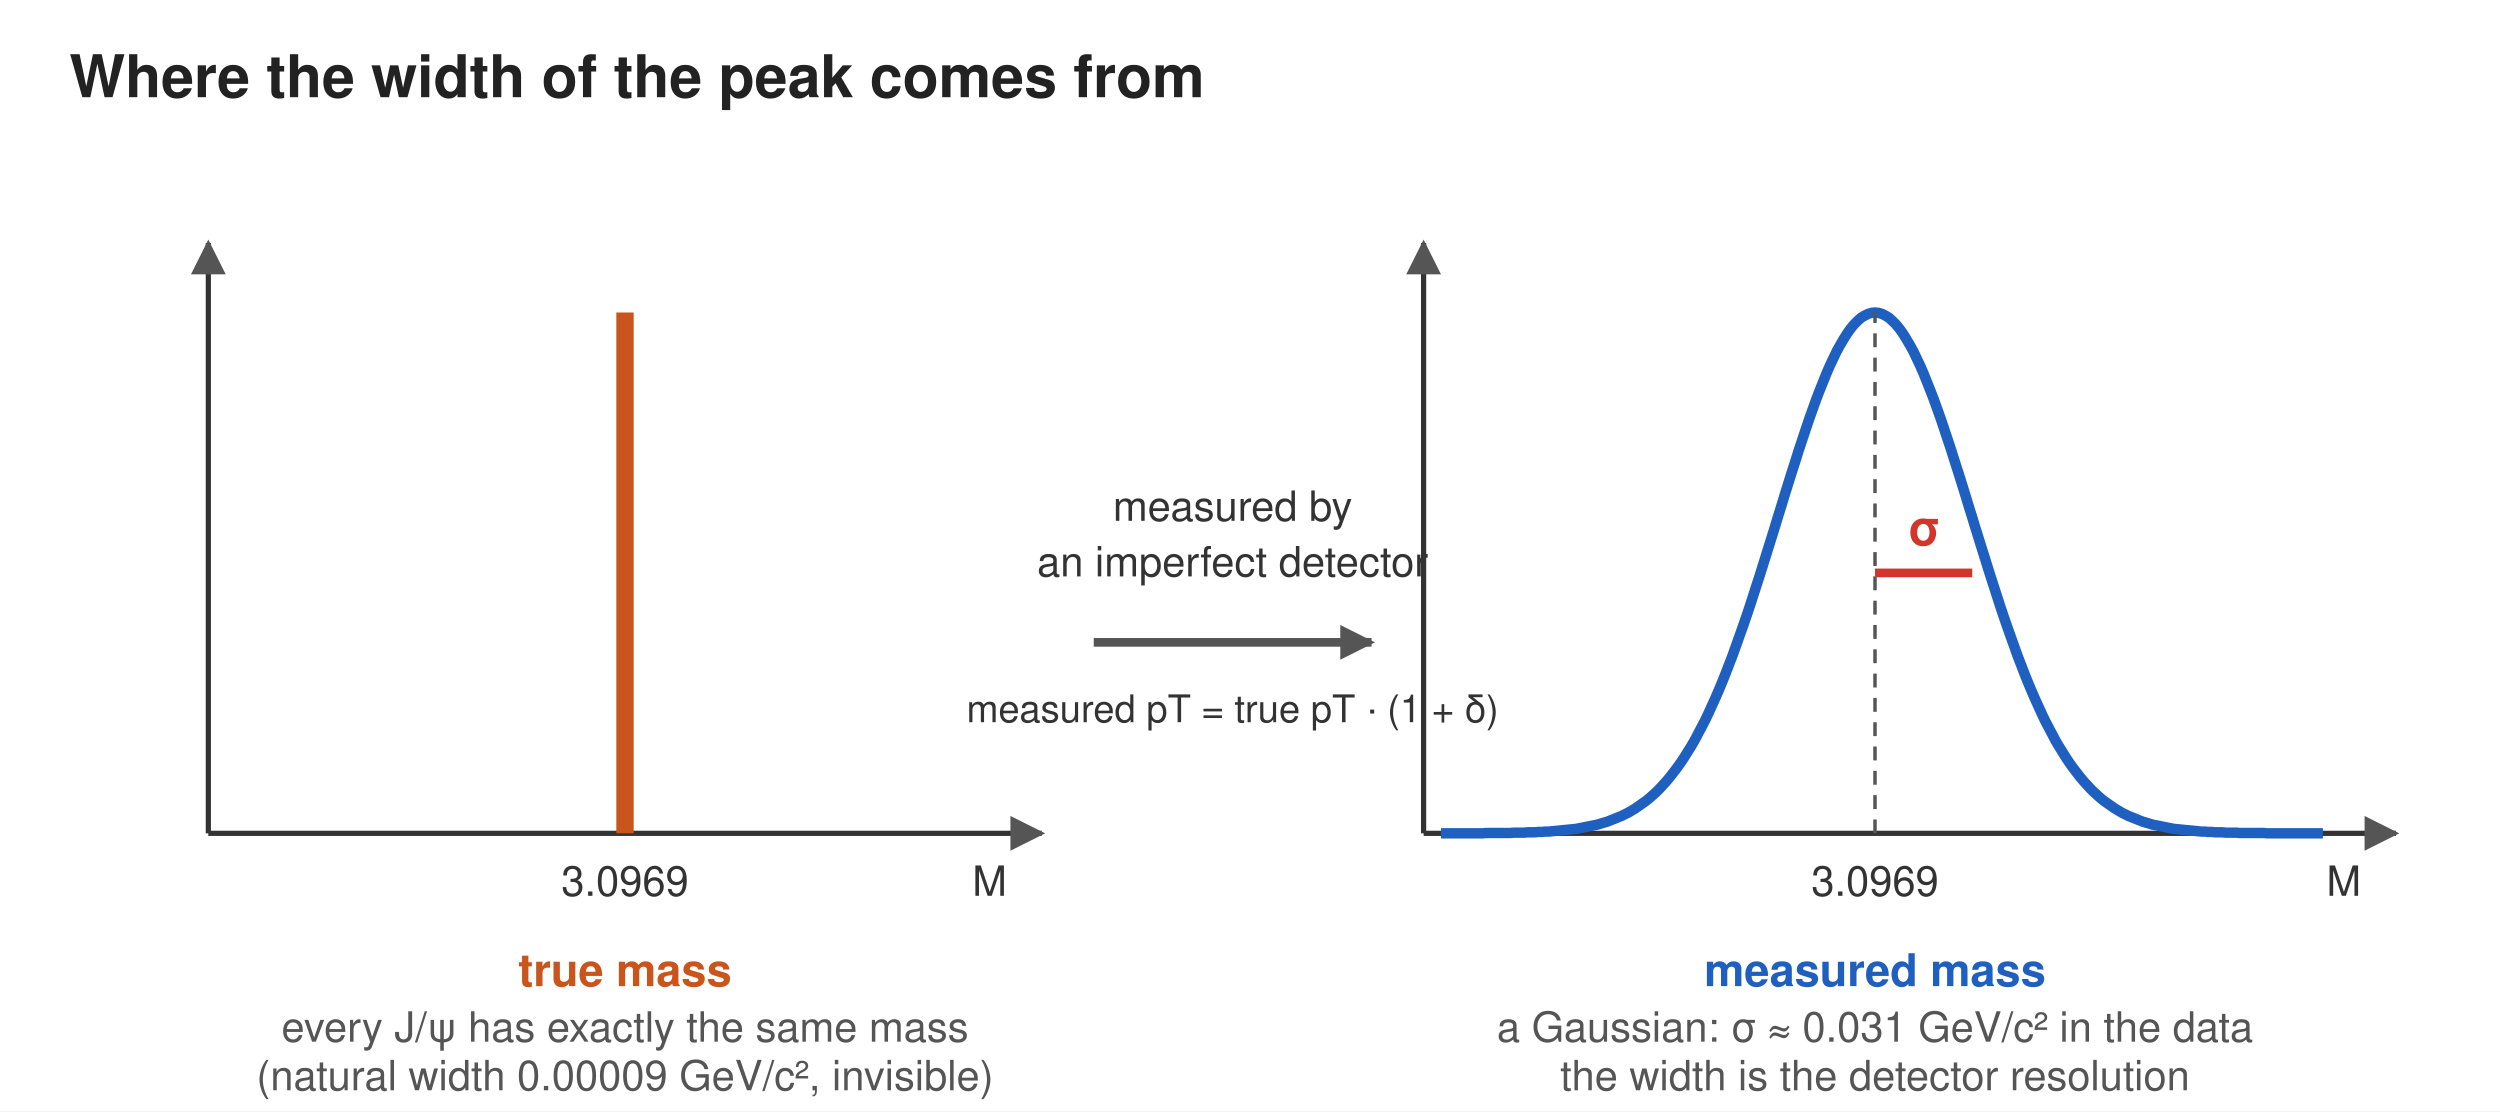
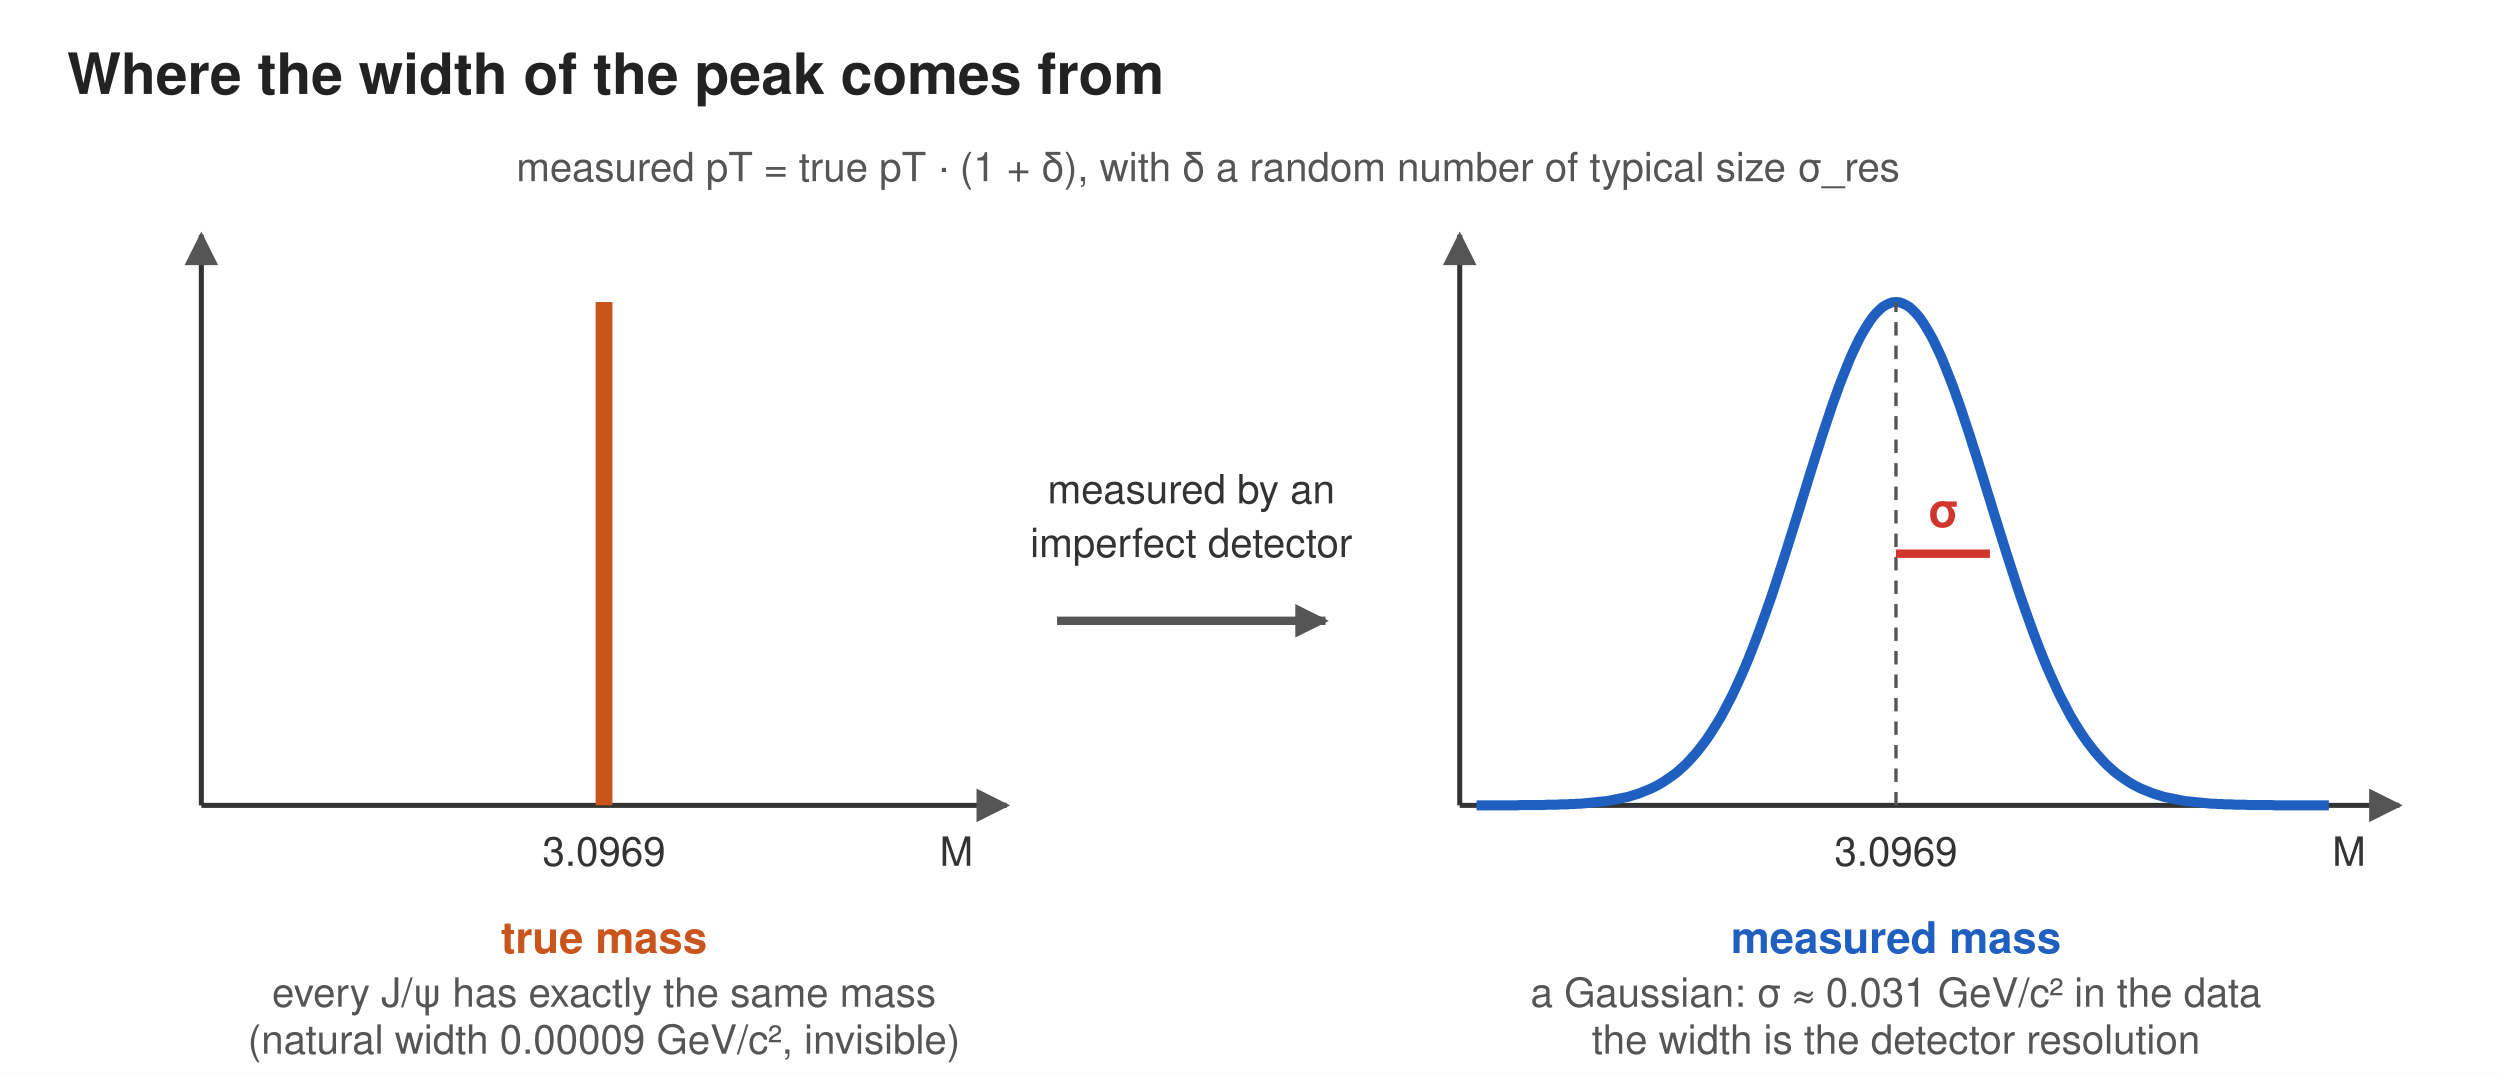
- <svg xmlns="http://www.w3.org/2000/svg" width="720" height="320" viewBox="0 0 720 320" font-family="Helvetica, Arial, sans-serif" font-size="13">
-   <rect width="720" height="320" fill="white" />
+ <svg xmlns="http://www.w3.org/2000/svg" width="745" height="320" viewBox="0 0 745 320" font-family="Helvetica, Arial, sans-serif" font-size="13">
+   <rect width="745" height="320" fill="white" />
  <defs>
    <marker id="ah" markerWidth="10" markerHeight="10" refX="9" refY="5" orient="auto" markerUnits="userSpaceOnUse">
      <path d="M0,0 L10,5 L0,10 z" fill="#555" />
    </marker>
  </defs>
  <text x="20" y="28" font-size="17" font-weight="bold" fill="#222">Where the width of the peak comes from</text>
  <line x1="60" y1="240" x2="300" y2="240" stroke="#333" stroke-width="1.5" marker-end="url(#ah)" />
  <line x1="60" y1="240" x2="60" y2="70" stroke="#333" stroke-width="1.5" marker-end="url(#ah)" />
  <line x1="180" y1="240" x2="180" y2="90" stroke="#c9541c" stroke-width="5" />
  <text x="180" y="258" text-anchor="middle" fill="#333" font-size="12">3.0969</text>
  <text x="290" y="258" text-anchor="end" fill="#333" font-size="12">M</text>
  <text x="180" y="284" text-anchor="middle" fill="#c9541c" font-weight="bold">true mass</text>
  <text x="180" y="300" text-anchor="middle" fill="#555" font-size="12">every J/ψ has exactly the same mass</text>
  <text x="180" y="314" text-anchor="middle" fill="#555" font-size="12">(natural width 0.00009 GeV/c², invisible)</text>
  <line x1="315" y1="185" x2="395" y2="185" stroke="#555" stroke-width="2.5" marker-end="url(#ah)" />
-   <text x="355" y="150" text-anchor="middle" fill="#333" font-size="12">measured by</text>
-   <text x="355" y="166" text-anchor="middle" fill="#333" font-size="12">an imperfect detector</text>
-   <text x="355" y="208" text-anchor="middle" fill="#333" font-size="11">measured pT = true pT · (1 + δ)</text>
-   <line x1="410" y1="240" x2="690" y2="240" stroke="#333" stroke-width="1.5" marker-end="url(#ah)" />
-   <line x1="410" y1="240" x2="410" y2="70" stroke="#333" stroke-width="1.5" marker-end="url(#ah)" />
-   <polyline points="415,240.0 416,240.0 417,240.0 418,240.0 419,240.0 420,240.0 421,240.0 422,240.0 423,240.0 424,240.0 425,240.0 426,240.0 427,240.0 428,239.9 429,239.9 430,239.9 431,239.9 432,239.9 433,239.9 434,239.9 435,239.9 436,239.8 437,239.8 438,239.8 439,239.8 440,239.7 441,239.7 442,239.7 443,239.6 444,239.6 445,239.5 446,239.5 447,239.4 448,239.3 449,239.2 450,239.1 451,239.0 452,238.9 453,238.8 454,238.7 455,238.5 456,238.3 457,238.1 458,237.9 459,237.7 460,237.5 461,237.2 462,236.9 463,236.6 464,236.2 465,235.8 466,235.4 467,235.0 468,234.5 469,234.0 470,233.4 471,232.8 472,232.1 473,231.4 474,230.7 475,229.9 476,229.0 477,228.1 478,227.1 479,226.0 480,224.9 481,223.7 482,222.4 483,221.1 484,219.7 485,218.2 486,216.6 487,215.0 488,213.3 489,211.4 490,209.5 491,207.6 492,205.5 493,203.3 494,201.1 495,198.8 496,196.4 497,193.9 498,191.3 499,188.7 500,185.9 501,183.1 502,180.3 503,177.4 504,174.4 505,171.3 506,168.2 507,165.1 508,161.9 509,158.7 510,155.5 511,152.3 512,149.0 513,145.8 514,142.5 515,139.3 516,136.1 517,133.0 518,129.8 519,126.8 520,123.8 521,120.8 522,118.0 523,115.2 524,112.6 525,110.1 526,107.6 527,105.3 528,103.2 529,101.1 530,99.3 531,97.6 532,96.0 533,94.6 534,93.4 535,92.4 536,91.5 537,90.9 538,90.4 539,90.1 540,90.0 541,90.1 542,90.4 543,90.9 544,91.5 545,92.4 546,93.4 547,94.6 548,96.0 549,97.6 550,99.3 551,101.1 552,103.2 553,105.3 554,107.6 555,110.1 556,112.6 557,115.2 558,118.0 559,120.8 560,123.8 561,126.8 562,129.8 563,133.0 564,136.1 565,139.3 566,142.5 567,145.8 568,149.0 569,152.3 570,155.5 571,158.7 572,161.9 573,165.1 574,168.2 575,171.3 576,174.4 577,177.4 578,180.3 579,183.1 580,185.9 581,188.7 582,191.3 583,193.9 584,196.4 585,198.8 586,201.1 587,203.3 588,205.5 589,207.6 590,209.5 591,211.4 592,213.3 593,215.0 594,216.6 595,218.2 596,219.7 597,221.1 598,222.4 599,223.7 600,224.9 601,226.0 602,227.1 603,228.1 604,229.0 605,229.9 606,230.7 607,231.4 608,232.1 609,232.8 610,233.4 611,234.0 612,234.5 613,235.0 614,235.4 615,235.8 616,236.2 617,236.6 618,236.9 619,237.2 620,237.5 621,237.7 622,237.9 623,238.1 624,238.3 625,238.5 626,238.7 627,238.8 628,238.9 629,239.0 630,239.1 631,239.2 632,239.3 633,239.4 634,239.5 635,239.5 636,239.6 637,239.6 638,239.7 639,239.7 640,239.7 641,239.8 642,239.8 643,239.8 644,239.8 645,239.9 646,239.9 647,239.9 648,239.9 649,239.9 650,239.9 651,239.9 652,239.9 653,240.0 654,240.0 655,240.0 656,240.0 657,240.0 658,240.0 659,240.0 660,240.0 661,240.0 662,240.0 663,240.0 664,240.0 665,240.0 666,240.0 667,240.0 668,240.0 669,240.0" fill="none" stroke="#1f5fbf" stroke-width="3" />
-   <line x1="540" y1="240" x2="540" y2="90" stroke="#555" stroke-dasharray="4 3" />
-   <line x1="540" y1="165.0" x2="568" y2="165.0" stroke="#d1352b" stroke-width="2.5" />
-   <text x="554.0" y="157.0" text-anchor="middle" fill="#d1352b" font-weight="bold" font-size="14">σ</text>
-   <text x="540" y="258" text-anchor="middle" fill="#333" font-size="12">3.0969</text>
-   <text x="680" y="258" text-anchor="end" fill="#333" font-size="12">M</text>
-   <text x="540" y="284" text-anchor="middle" fill="#1f5fbf" font-weight="bold">measured mass</text>
-   <text x="540" y="300" text-anchor="middle" fill="#555" font-size="12">a Gaussian: σ ≈ 0.031 GeV/c² in the data</text>
-   <text x="540" y="314" text-anchor="middle" fill="#555" font-size="12">the width is the detector resolution</text>
+   <text x="355" y="150" text-anchor="middle" fill="#333" font-size="12">measured by an</text>
+   <text x="355" y="166" text-anchor="middle" fill="#333" font-size="12">imperfect detector</text>
+   <text x="360" y="54" text-anchor="middle" fill="#555" font-size="12">measured pT = true pT · (1 + δ), with δ a random number of typical size σ_res</text>
+   <g transform="translate(25,0)">
+     <line x1="410" y1="240" x2="690" y2="240" stroke="#333" stroke-width="1.5" marker-end="url(#ah)" />
+     <line x1="410" y1="240" x2="410" y2="70" stroke="#333" stroke-width="1.5" marker-end="url(#ah)" />
+     <polyline points="415,240.0 416,240.0 417,240.0 418,240.0 419,240.0 420,240.0 421,240.0 422,240.0 423,240.0 424,240.0 425,240.0 426,240.0 427,240.0 428,239.9 429,239.9 430,239.9 431,239.9 432,239.9 433,239.9 434,239.9 435,239.9 436,239.8 437,239.8 438,239.8 439,239.8 440,239.7 441,239.7 442,239.7 443,239.6 444,239.6 445,239.5 446,239.5 447,239.4 448,239.3 449,239.2 450,239.1 451,239.0 452,238.9 453,238.8 454,238.7 455,238.5 456,238.3 457,238.1 458,237.9 459,237.7 460,237.5 461,237.2 462,236.9 463,236.6 464,236.2 465,235.8 466,235.4 467,235.0 468,234.5 469,234.0 470,233.4 471,232.8 472,232.1 473,231.4 474,230.7 475,229.9 476,229.0 477,228.1 478,227.1 479,226.0 480,224.9 481,223.7 482,222.4 483,221.1 484,219.7 485,218.2 486,216.6 487,215.0 488,213.3 489,211.4 490,209.5 491,207.6 492,205.5 493,203.3 494,201.1 495,198.8 496,196.4 497,193.9 498,191.3 499,188.7 500,185.9 501,183.1 502,180.3 503,177.4 504,174.4 505,171.3 506,168.2 507,165.1 508,161.9 509,158.7 510,155.5 511,152.3 512,149.0 513,145.8 514,142.5 515,139.3 516,136.1 517,133.0 518,129.8 519,126.8 520,123.8 521,120.8 522,118.0 523,115.2 524,112.6 525,110.1 526,107.6 527,105.3 528,103.2 529,101.1 530,99.3 531,97.6 532,96.0 533,94.6 534,93.4 535,92.4 536,91.5 537,90.9 538,90.4 539,90.1 540,90.0 541,90.1 542,90.4 543,90.9 544,91.5 545,92.4 546,93.4 547,94.6 548,96.0 549,97.6 550,99.3 551,101.1 552,103.2 553,105.3 554,107.6 555,110.1 556,112.6 557,115.2 558,118.0 559,120.8 560,123.8 561,126.8 562,129.8 563,133.0 564,136.1 565,139.3 566,142.5 567,145.8 568,149.0 569,152.3 570,155.5 571,158.7 572,161.9 573,165.1 574,168.2 575,171.3 576,174.4 577,177.4 578,180.3 579,183.1 580,185.9 581,188.7 582,191.3 583,193.9 584,196.4 585,198.8 586,201.1 587,203.3 588,205.5 589,207.6 590,209.5 591,211.4 592,213.3 593,215.0 594,216.6 595,218.2 596,219.7 597,221.1 598,222.4 599,223.7 600,224.9 601,226.0 602,227.1 603,228.1 604,229.0 605,229.9 606,230.7 607,231.4 608,232.1 609,232.8 610,233.4 611,234.0 612,234.5 613,235.0 614,235.4 615,235.8 616,236.2 617,236.6 618,236.9 619,237.2 620,237.5 621,237.7 622,237.9 623,238.1 624,238.3 625,238.5 626,238.7 627,238.8 628,238.9 629,239.0 630,239.1 631,239.2 632,239.3 633,239.4 634,239.5 635,239.5 636,239.6 637,239.6 638,239.7 639,239.7 640,239.7 641,239.8 642,239.8 643,239.8 644,239.8 645,239.9 646,239.9 647,239.9 648,239.9 649,239.9 650,239.9 651,239.9 652,239.9 653,240.0 654,240.0 655,240.0 656,240.0 657,240.0 658,240.0 659,240.0 660,240.0 661,240.0 662,240.0 663,240.0 664,240.0 665,240.0 666,240.0 667,240.0 668,240.0 669,240.0" fill="none" stroke="#1f5fbf" stroke-width="3" />
+     <line x1="540" y1="240" x2="540" y2="90" stroke="#555" stroke-dasharray="4 3" />
+     <line x1="540" y1="165.0" x2="568" y2="165.0" stroke="#d1352b" stroke-width="2.5" />
+     <text x="554.0" y="157.0" text-anchor="middle" fill="#d1352b" font-weight="bold" font-size="14">σ</text>
+     <text x="540" y="258" text-anchor="middle" fill="#333" font-size="12">3.0969</text>
+     <text x="680" y="258" text-anchor="end" fill="#333" font-size="12">M</text>
+     <text x="540" y="284" text-anchor="middle" fill="#1f5fbf" font-weight="bold">measured mass</text>
+     <text x="540" y="300" text-anchor="middle" fill="#555" font-size="12">a Gaussian: σ ≈ 0.031 GeV/c² in the data</text>
+     <text x="540" y="314" text-anchor="middle" fill="#555" font-size="12">the width is the detector resolution</text>
+   </g>
</svg>
